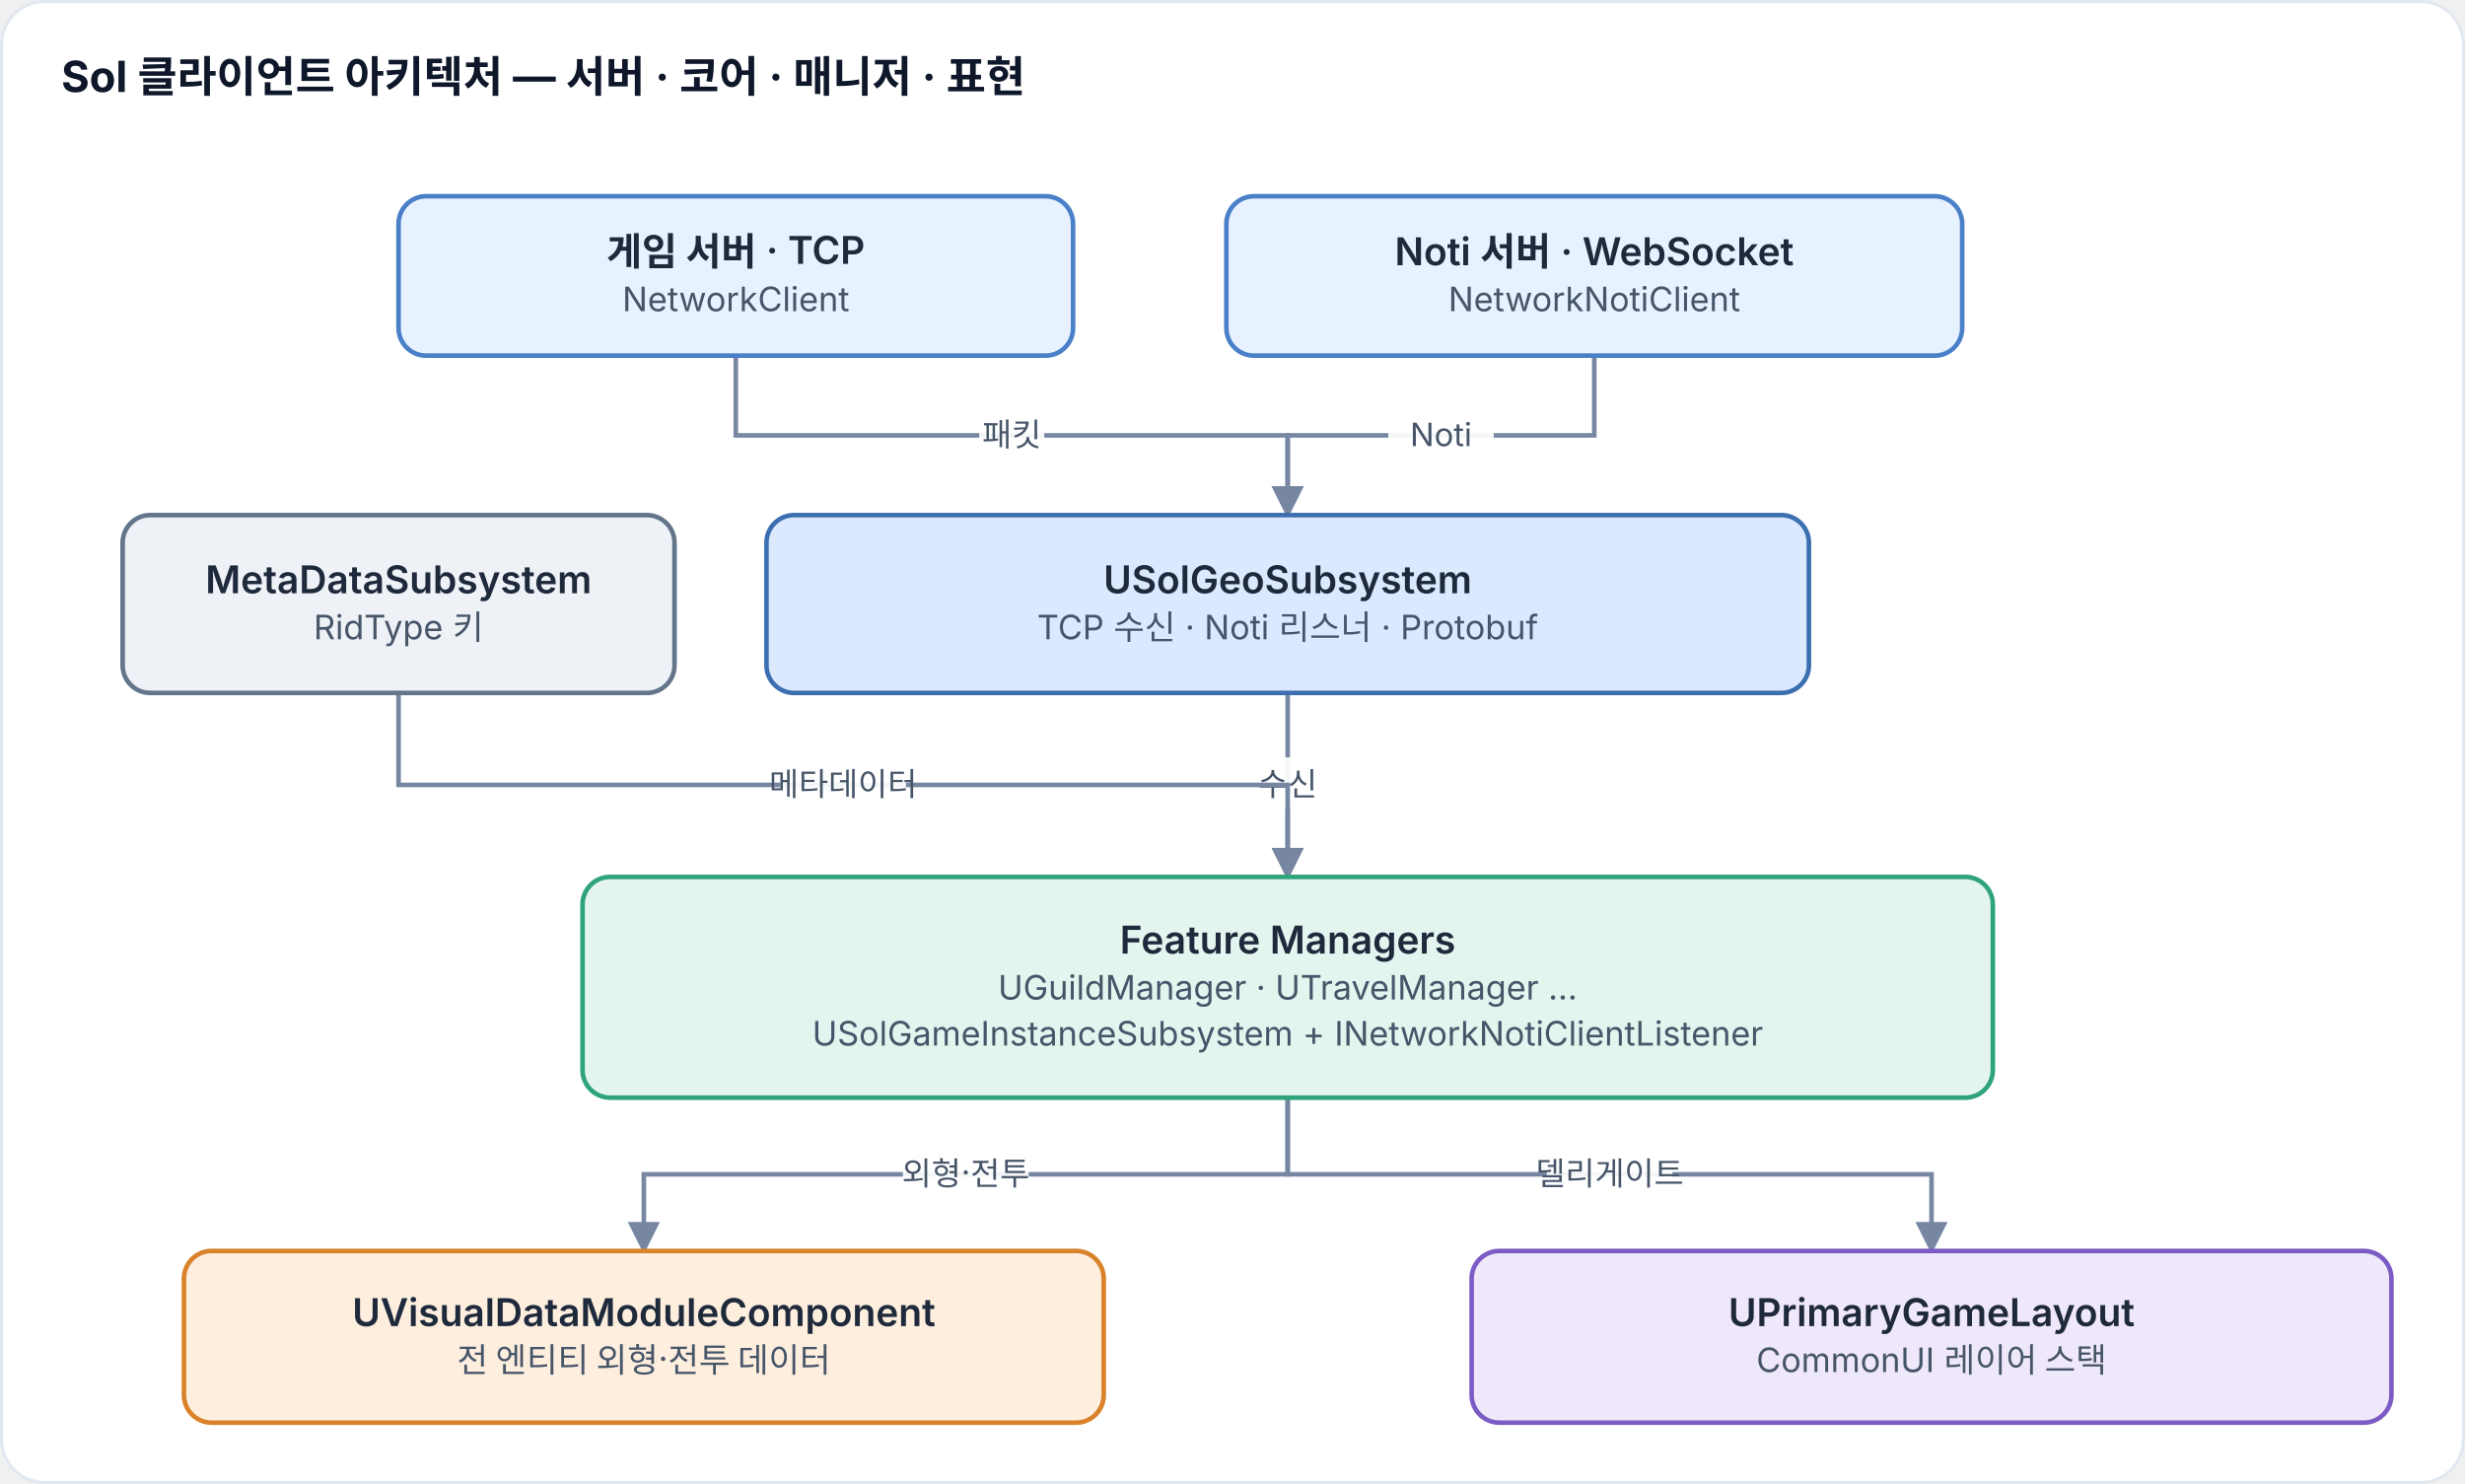
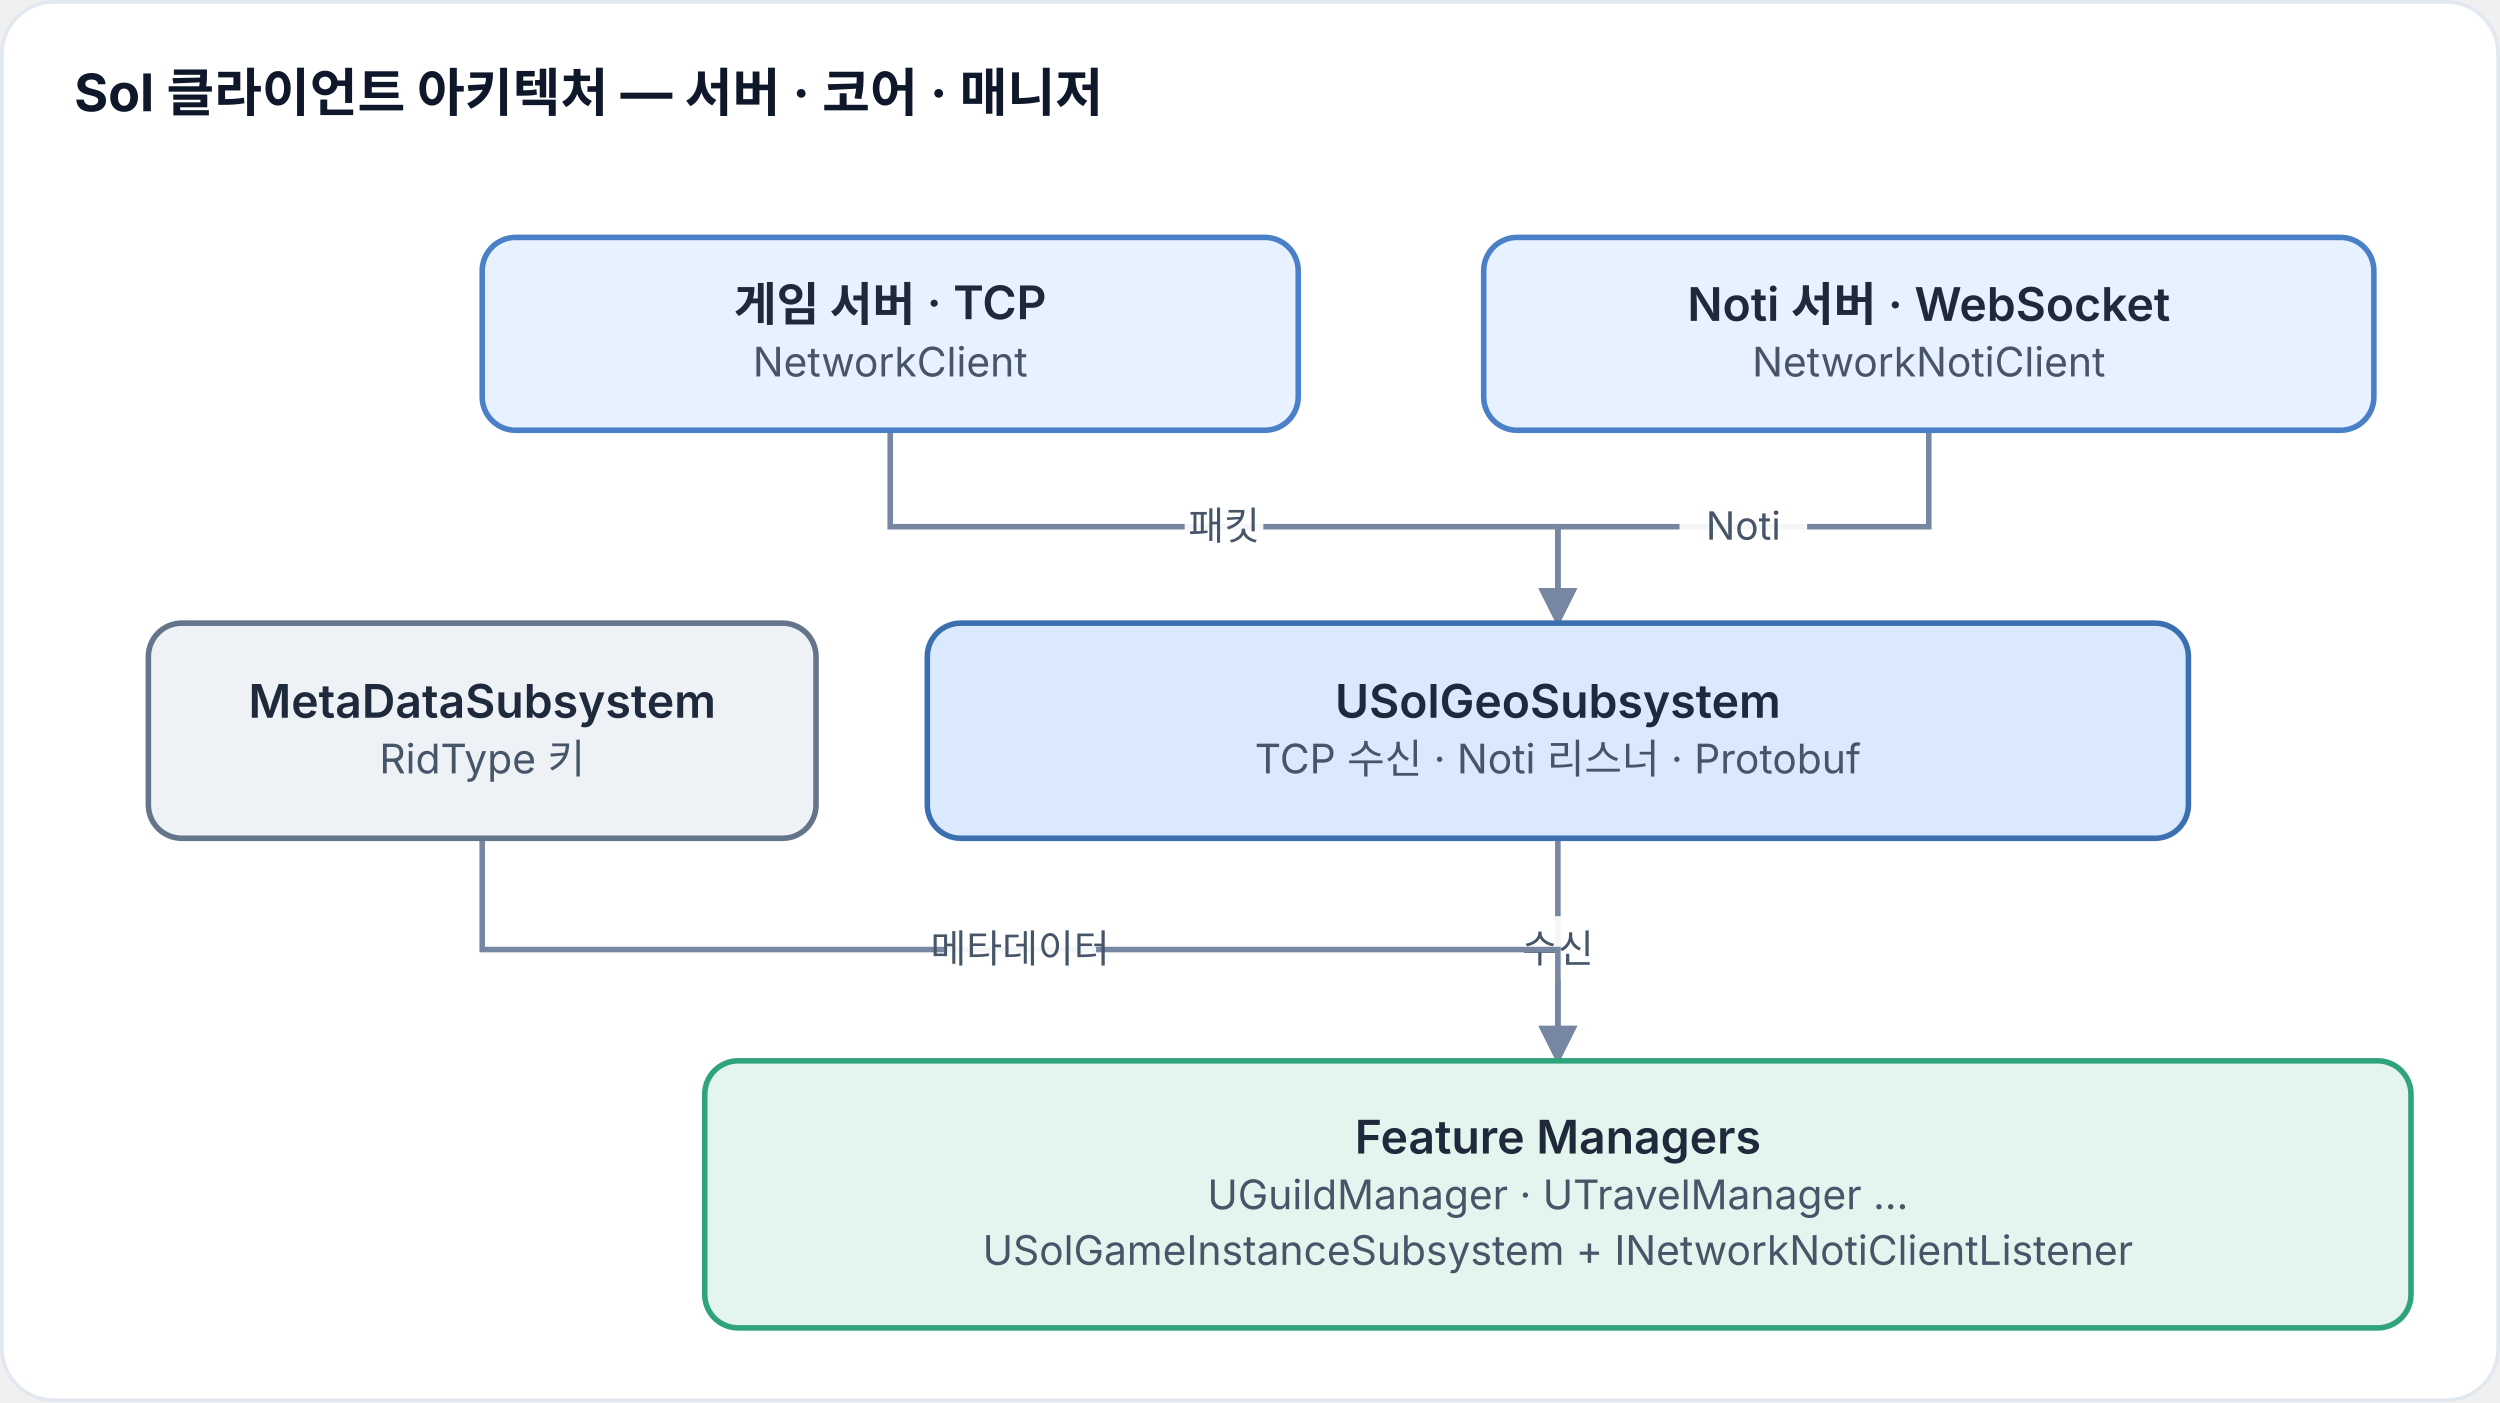
- <svg xmlns="http://www.w3.org/2000/svg" viewBox="0 0 804 484" width="804" height="484" font-family="Inter, 'Malgun Gothic', sans-serif">
+ <svg xmlns="http://www.w3.org/2000/svg" viewBox="0 0 674 378" width="674" height="378" font-family="Inter, 'Malgun Gothic', sans-serif">
  <defs>
    <marker id="arrow" viewBox="0 0 10 10" refX="9" refY="5" markerWidth="7" markerHeight="7" orient="auto-start-reverse">
      <path d="M 0 0 L 10 5 L 0 10 z" fill="#7787a2" />
    </marker>
  </defs>
-   <rect x="0.5" y="0.5" width="803" height="483" rx="14" fill="#ffffff" stroke="#e2e8f0" />
-   <text x="20" y="30" font-size="14" font-weight="700" fill="#0f172a">Sol 클라이언트 아키텍처 — 서버 · 코어 · 매니저 · 표현</text>
+   <rect x="0.5" y="0.5" width="673" height="377" rx="14" fill="#ffffff" stroke="#e2e8f0" />
+   <text x="20" y="30" font-size="14" font-weight="700" fill="#0f172a">Sol 클라이언트 아키텍처 — 서버 · 코어 · 매니저</text>
  <path d="M 240.0 116.0 L 240.0 142.0 L 420.0 142.0 L 420.0 168.0" fill="none" stroke="#7787a2" stroke-width="1.5" marker-end="url(#arrow)" />
  <rect x="319.4" y="133.0" width="21.2" height="17" rx="4" fill="#ffffff" opacity="0.92" />
  <text x="330.0" y="145.5" text-anchor="middle" font-size="10.5" fill="#475569">패킷</text>
  <path d="M 520.0 116.0 L 520.0 142.0 L 420.0 142.0 L 420.0 168.0" fill="none" stroke="#7787a2" stroke-width="1.5" marker-end="url(#arrow)" />
  <rect x="452.8" y="133.0" width="34.4" height="17" rx="4" fill="#ffffff" opacity="0.92" />
  <text x="470.0" y="145.5" text-anchor="middle" font-size="10.5" fill="#475569">Noti</text>
  <path d="M 420.0 226.0 L 420.0 256.0 L 420.0 256.0 L 420.0 286.0" fill="none" stroke="#7787a2" stroke-width="1.5" marker-end="url(#arrow)" />
  <rect x="409.4" y="247.0" width="21.2" height="17" rx="4" fill="#ffffff" opacity="0.92" />
  <text x="420.0" y="259.5" text-anchor="middle" font-size="10.5" fill="#475569">수신</text>
  <path d="M 130.0 226.0 L 130.0 256.0 L 420.0 256.0 L 420.0 286.0" fill="none" stroke="#7787a2" stroke-width="1.5" marker-end="url(#arrow)" />
  <rect x="254.5" y="247.0" width="41.0" height="17" rx="4" fill="#ffffff" opacity="0.92" />
  <text x="275.0" y="259.5" text-anchor="middle" font-size="10.5" fill="#475569">메타데이터</text>
-   <path d="M 420.0 358.0 L 420.0 383.0 L 210.0 383.0 L 210.0 408.0" fill="none" stroke="#7787a2" stroke-width="1.5" marker-end="url(#arrow)" />
-   <rect x="294.5" y="374.0" width="41.0" height="17" rx="4" fill="#ffffff" opacity="0.92" />
-   <text x="315.0" y="386.5" text-anchor="middle" font-size="10.5" fill="#475569">외형·전투</text>
-   <path d="M 420.0 358.0 L 420.0 383.0 L 630.0 383.0 L 630.0 408.0" fill="none" stroke="#7787a2" stroke-width="1.5" marker-end="url(#arrow)" />
-   <rect x="504.5" y="374.0" width="41.0" height="17" rx="4" fill="#ffffff" opacity="0.92" />
-   <text x="525.0" y="386.5" text-anchor="middle" font-size="10.5" fill="#475569">델리게이트</text>
  <rect x="130" y="64" width="220" height="52" rx="9" ry="9" fill="#e8f1ff" stroke="#4a80c8" stroke-width="1.5" />
  <text x="240.0" y="86.5" text-anchor="middle" font-size="12.5" font-weight="600" fill="#1e293b">게임 서버 · TCP</text>
  <text x="240.0" y="101.5" text-anchor="middle" font-size="11" font-weight="400" fill="#475569">NetworkClient</text>
  <rect x="400" y="64" width="240" height="52" rx="9" ry="9" fill="#e8f1ff" stroke="#4a80c8" stroke-width="1.5" />
  <text x="520.0" y="86.5" text-anchor="middle" font-size="12.5" font-weight="600" fill="#1e293b">Noti 서버 · WebSocket</text>
  <text x="520.0" y="101.5" text-anchor="middle" font-size="11" font-weight="400" fill="#475569">NetworkNotiClient</text>
  <rect x="250" y="168" width="340" height="58" rx="9" ry="9" fill="#dbe9ff" stroke="#3b6fb0" stroke-width="1.5" />
  <text x="420.0" y="193.5" text-anchor="middle" font-size="12.5" font-weight="600" fill="#1e293b">USolGeoSubsystem</text>
  <text x="420.0" y="208.5" text-anchor="middle" font-size="11" font-weight="400" fill="#475569">TCP 수신 · Noti 리스너 · Protobuf</text>
  <rect x="40" y="168" width="180" height="58" rx="9" ry="9" fill="#eef2f7" stroke="#64748b" stroke-width="1.5" />
  <text x="130.0" y="193.5" text-anchor="middle" font-size="12.5" font-weight="600" fill="#1e293b">MetaDataSubsystem</text>
  <text x="130.0" y="208.5" text-anchor="middle" font-size="11" font-weight="400" fill="#475569">RidType 키</text>
  <rect x="190" y="286" width="460" height="72" rx="9" ry="9" fill="#e3f5ee" stroke="#2fa37a" stroke-width="1.5" />
  <text x="420.0" y="311.0" text-anchor="middle" font-size="12.5" font-weight="600" fill="#1e293b">Feature Managers</text>
  <text x="420.0" y="326.0" text-anchor="middle" font-size="11" font-weight="400" fill="#475569">UGuildManager · UTravelManager …</text>
  <text x="420.0" y="341.0" text-anchor="middle" font-size="11" font-weight="400" fill="#475569">USolGameInstanceSubsystem + INetworkNotiClientListener</text>
-   <rect x="60" y="408" width="300" height="56" rx="9" ry="9" fill="#fdeede" stroke="#d9822b" stroke-width="1.5" />
-   <text x="210.0" y="432.5" text-anchor="middle" font-size="12.5" font-weight="600" fill="#1e293b">UVisualDataModuleComponent</text>
-   <text x="210.0" y="447.5" text-anchor="middle" font-size="11" font-weight="400" fill="#475569">전 엔티티 외형·전투 데이터</text>
-   <rect x="480" y="408" width="300" height="56" rx="9" ry="9" fill="#efe8fb" stroke="#7c5cc4" stroke-width="1.5" />
-   <text x="630.0" y="432.5" text-anchor="middle" font-size="12.5" font-weight="600" fill="#1e293b">UPrimaryGameLayout</text>
-   <text x="630.0" y="447.5" text-anchor="middle" font-size="11" font-weight="400" fill="#475569">CommonUI 레이어 스택</text>
</svg>
